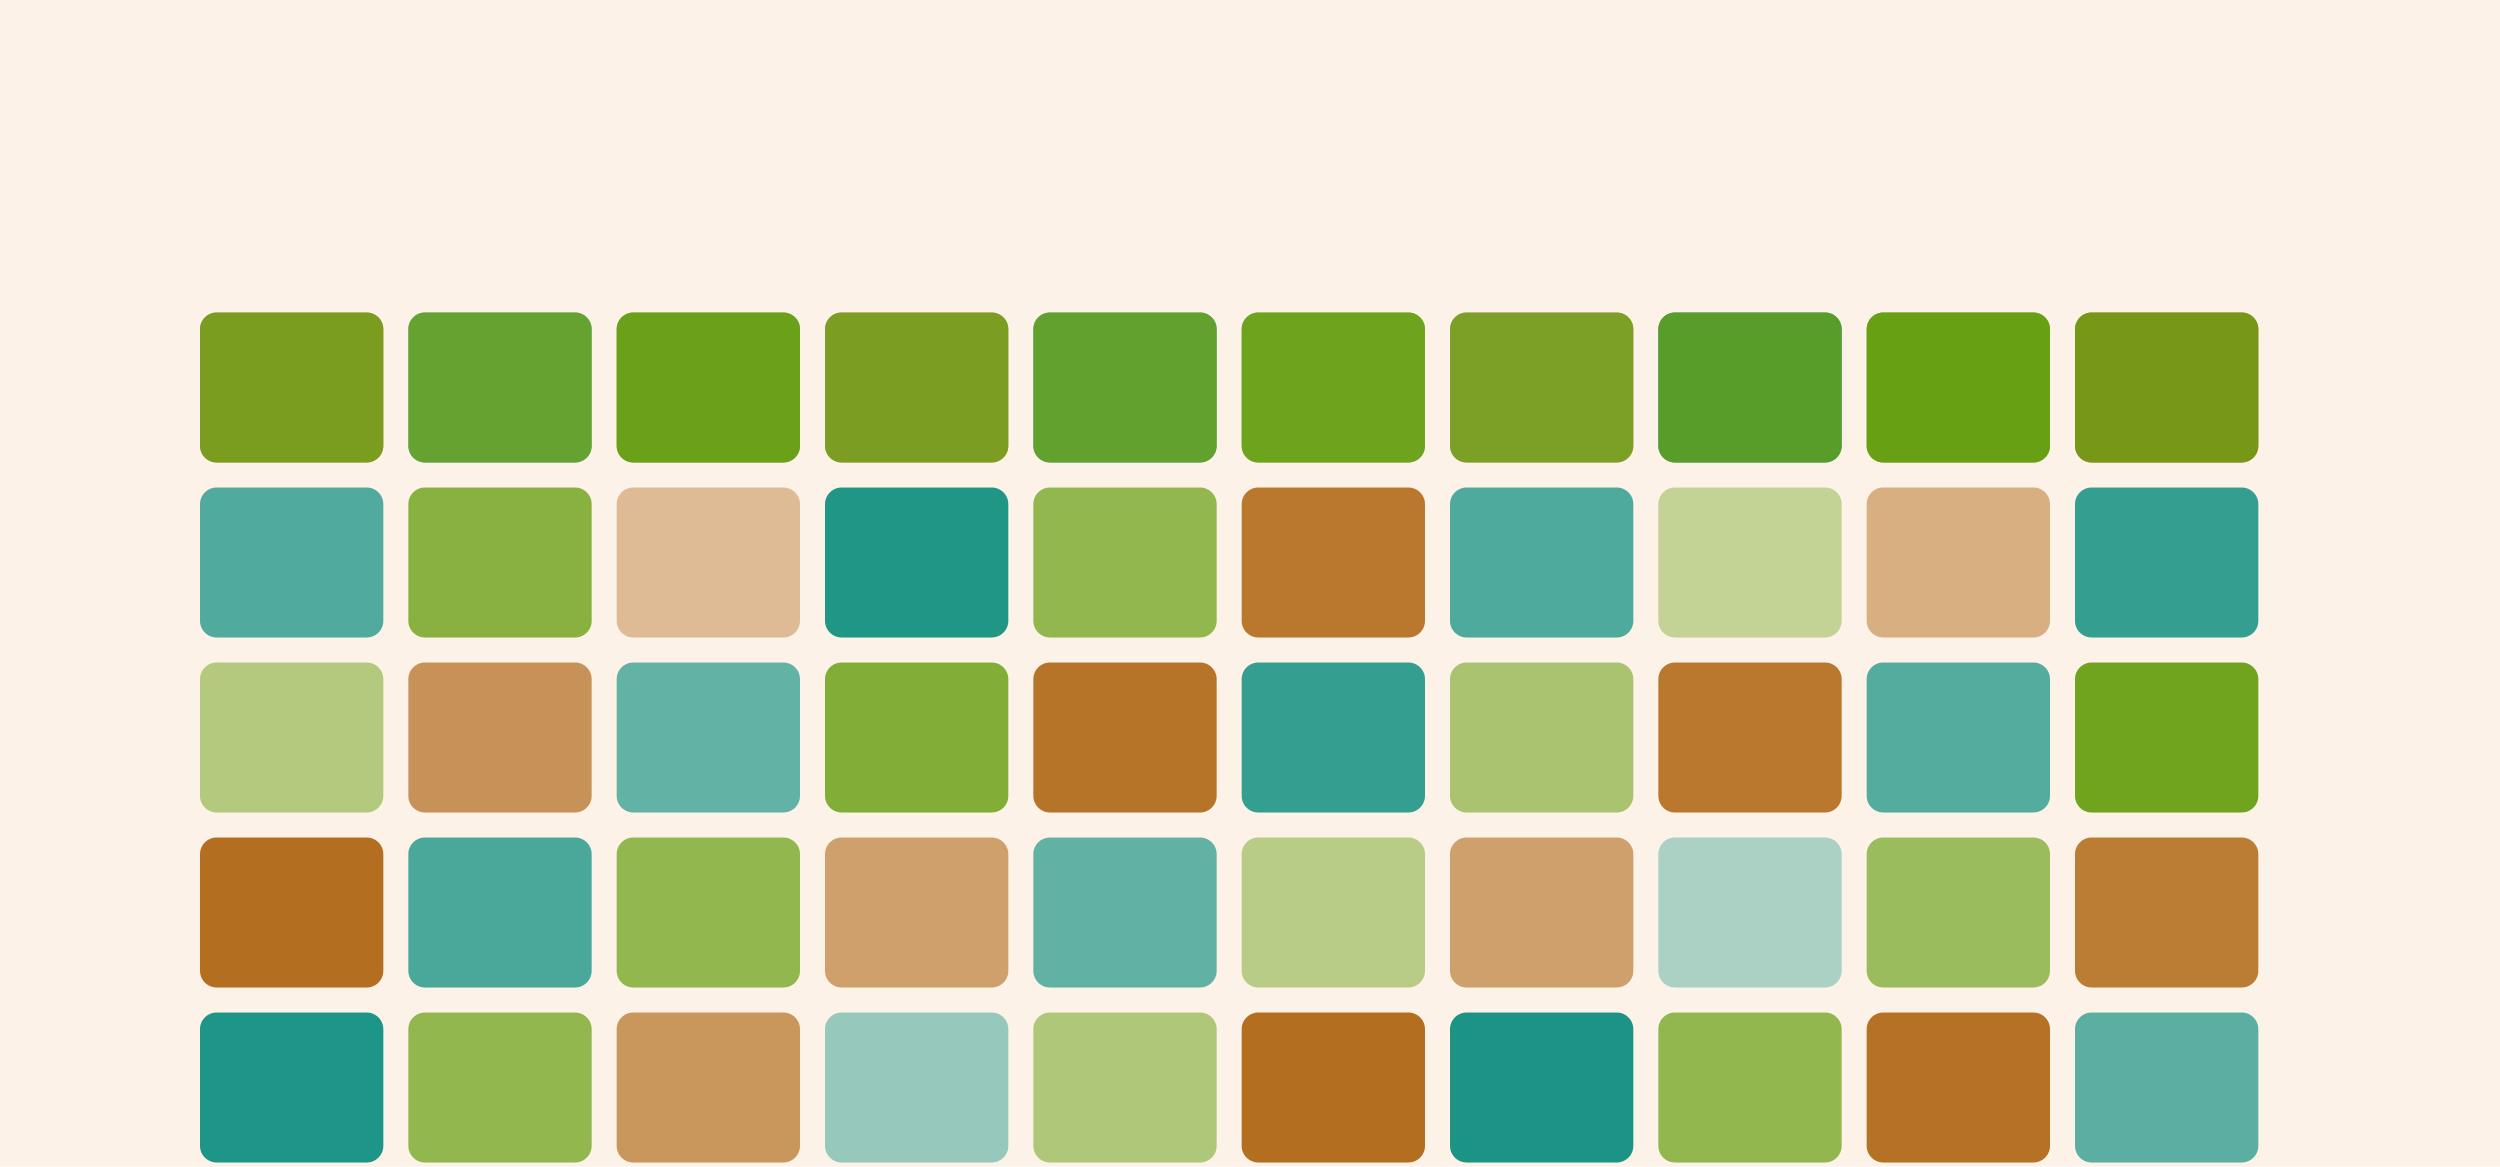
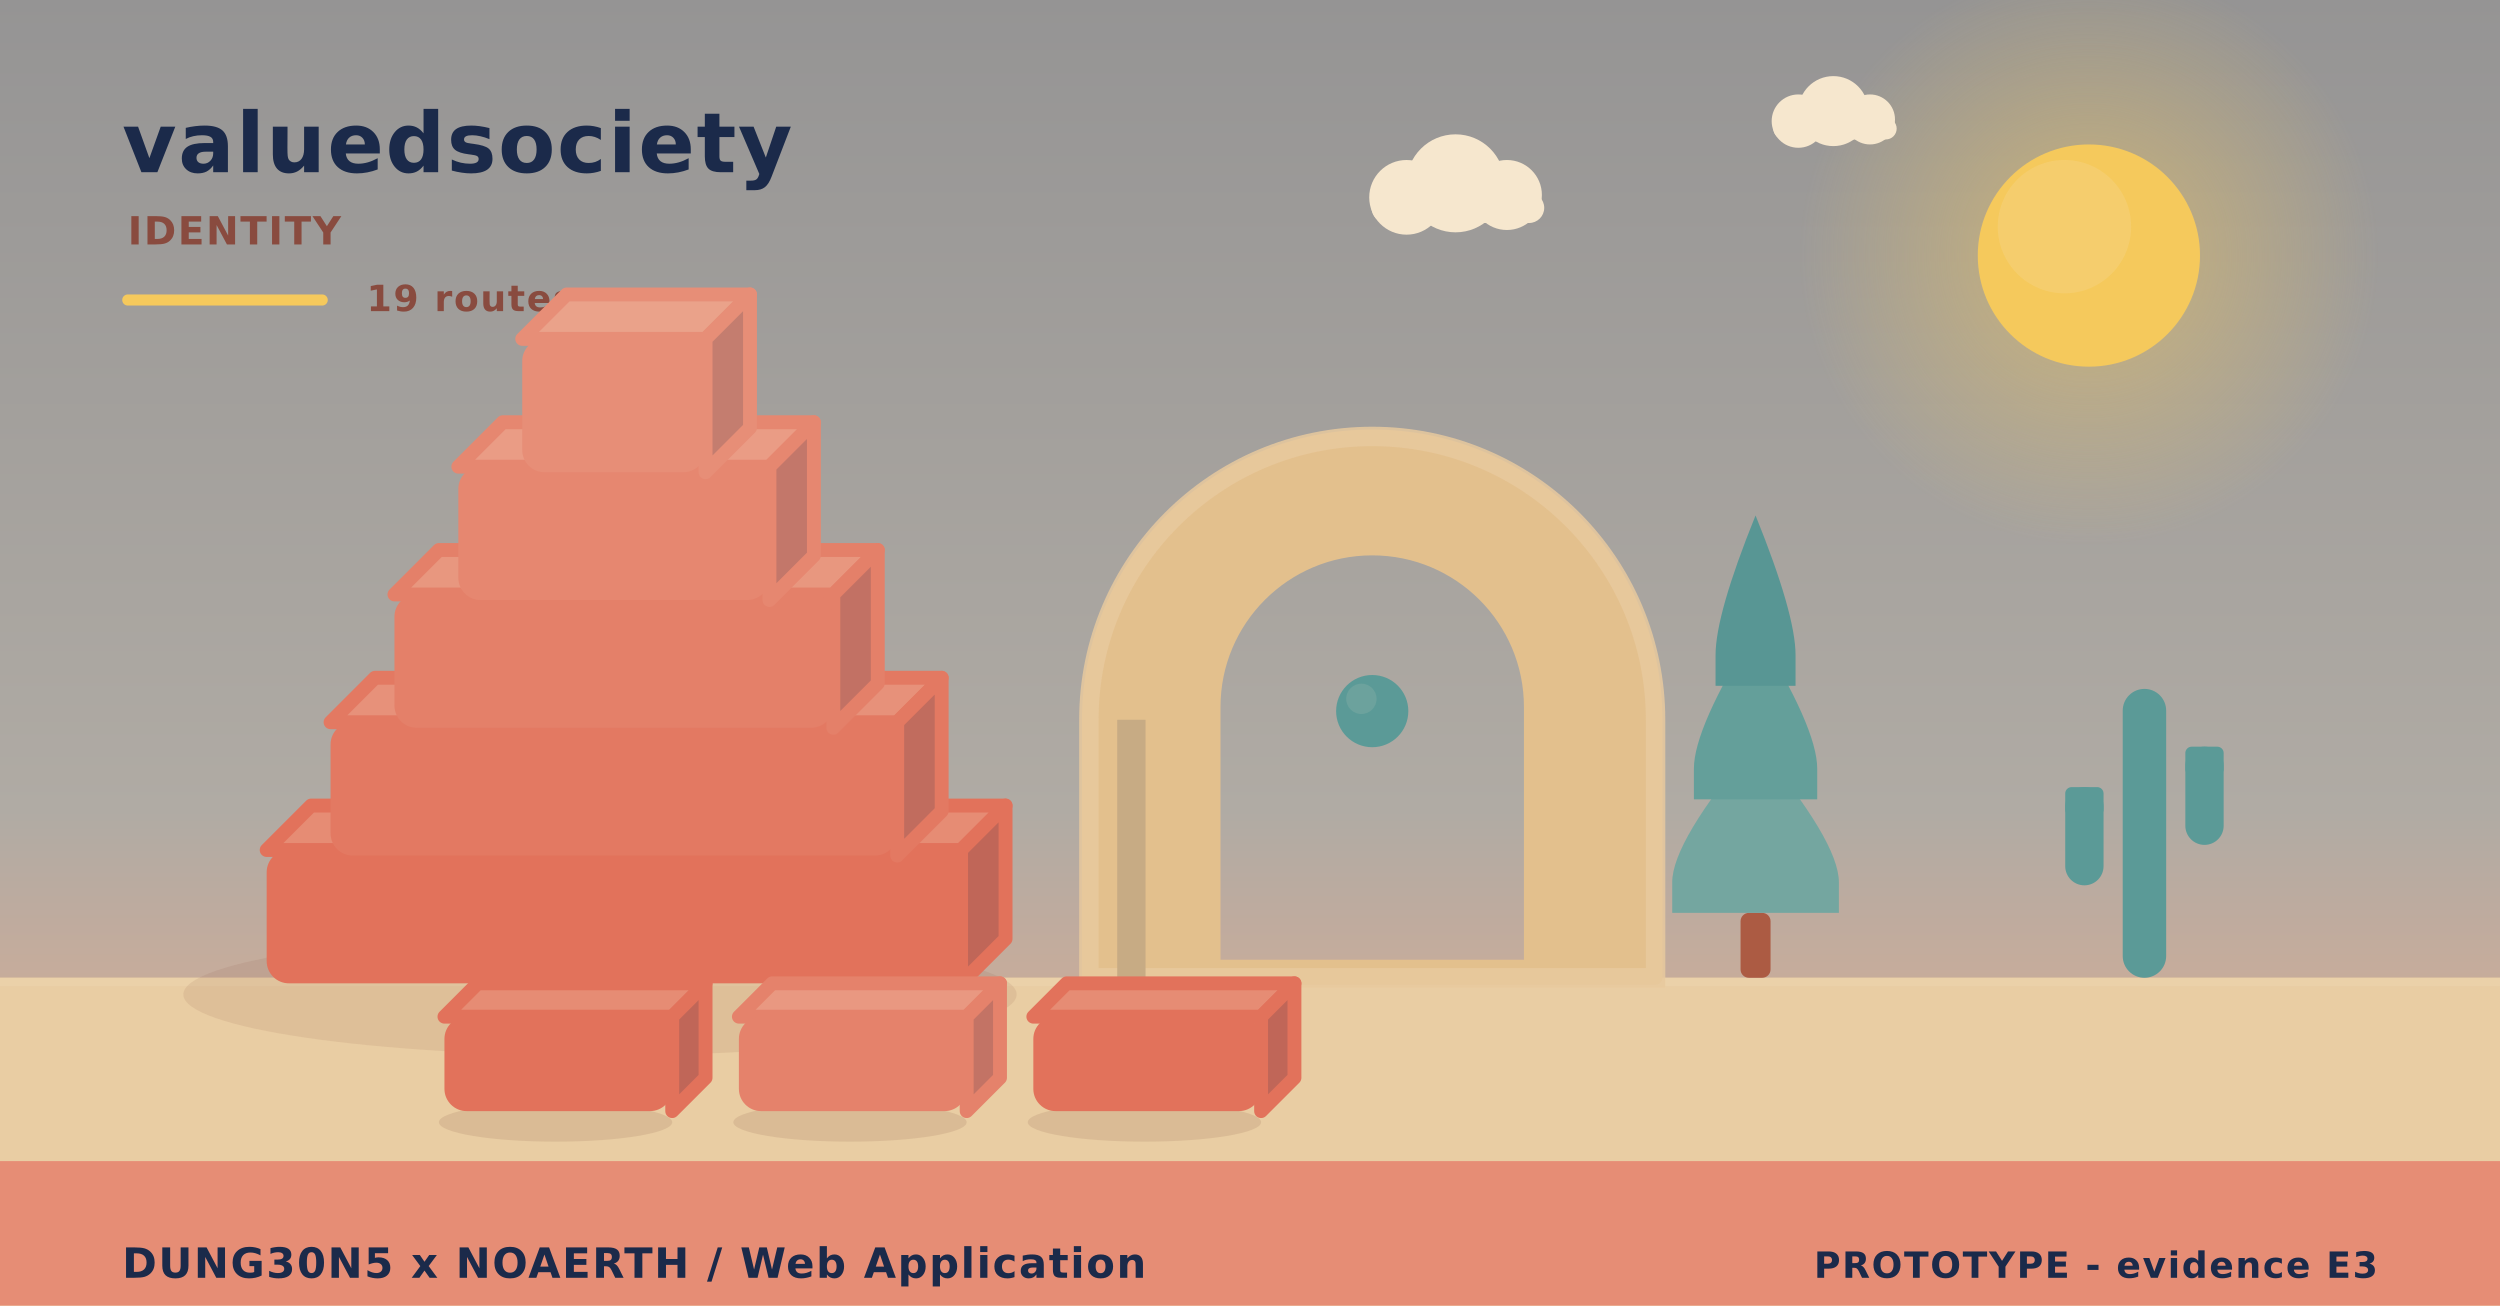
- <svg xmlns="http://www.w3.org/2000/svg" viewBox="0 0 1200 560" width="1200" height="560" role="img" aria-label="valuedsociety hero">
-   <rect width="1200" height="560" fill="#fdf2e8" />
-   <defs>
-     <linearGradient id="gh" x1="0" y1="0" x2="1" y2="1">
-       <stop offset="0%" stop-color="#a95d05" />
-       <stop offset="100%" stop-color="#109081" />
-     </linearGradient>
-   </defs>
-   <rect x="96.00" y="150.00" width="88.00" height="72.00" rx="8.00" fill="#a95d05" opacity="0.63" />
-   <rect x="196.00" y="150.00" width="88.00" height="72.00" rx="8.00" fill="#109081" opacity="0.67" />
-   <rect x="296.00" y="150.00" width="88.00" height="72.00" rx="8.00" fill="#679f11" opacity="0.85" />
-   <rect x="396.00" y="150.00" width="88.00" height="72.00" rx="8.00" fill="#a95d05" opacity="0.58" />
-   <rect x="496.00" y="150.00" width="88.00" height="72.00" rx="8.00" fill="#109081" opacity="0.71" />
-   <rect x="596.00" y="150.00" width="88.00" height="72.00" rx="8.00" fill="#679f11" opacity="0.74" />
-   <rect x="696.00" y="150.00" width="88.00" height="72.00" rx="8.00" fill="#a95d05" opacity="0.52" />
-   <rect x="796.00" y="150.00" width="88.00" height="72.00" rx="8.00" fill="#109081" opacity="0.93" />
-   <rect x="896.00" y="150.00" width="88.00" height="72.00" rx="8.00" fill="#679f11" opacity="0.94" />
-   <rect x="996.00" y="150.00" width="88.00" height="72.00" rx="8.00" fill="#a95d05" opacity="0.82" />
-   <rect x="96.00" y="234.00" width="88.00" height="72.00" rx="8.00" fill="#109081" opacity="0.73" />
-   <rect x="196.00" y="234.00" width="88.00" height="72.00" rx="8.00" fill="#679f11" opacity="0.78" />
-   <rect x="296.00" y="234.00" width="88.00" height="72.00" rx="8.00" fill="#a95d05" opacity="0.37" />
-   <rect x="396.00" y="234.00" width="88.00" height="72.00" rx="8.00" fill="#109081" opacity="0.93" />
-   <rect x="496.00" y="234.00" width="88.00" height="72.00" rx="8.00" fill="#679f11" opacity="0.71" />
-   <rect x="596.00" y="234.00" width="88.00" height="72.00" rx="8.00" fill="#a95d05" opacity="0.82" />
-   <rect x="696.00" y="234.00" width="88.00" height="72.00" rx="8.00" fill="#109081" opacity="0.74" />
-   <rect x="796.00" y="234.00" width="88.00" height="72.00" rx="8.00" fill="#679f11" opacity="0.39" />
-   <rect x="896.00" y="234.00" width="88.00" height="72.00" rx="8.00" fill="#a95d05" opacity="0.45" />
-   <rect x="996.00" y="234.00" width="88.00" height="72.00" rx="8.00" fill="#109081" opacity="0.85" />
-   <rect x="96.00" y="318.00" width="88.00" height="72.00" rx="8.00" fill="#679f11" opacity="0.49" />
-   <rect x="196.00" y="318.00" width="88.00" height="72.00" rx="8.00" fill="#a95d05" opacity="0.64" />
-   <rect x="296.00" y="318.00" width="88.00" height="72.00" rx="8.00" fill="#109081" opacity="0.65" />
-   <rect x="396.00" y="318.00" width="88.00" height="72.00" rx="8.00" fill="#679f11" opacity="0.82" />
-   <rect x="496.00" y="318.00" width="88.00" height="72.00" rx="8.00" fill="#a95d05" opacity="0.84" />
-   <rect x="596.00" y="318.00" width="88.00" height="72.00" rx="8.00" fill="#109081" opacity="0.85" />
-   <rect x="696.00" y="318.00" width="88.00" height="72.00" rx="8.00" fill="#679f11" opacity="0.56" />
-   <rect x="796.00" y="318.00" width="88.00" height="72.00" rx="8.00" fill="#a95d05" opacity="0.82" />
-   <rect x="896.00" y="318.00" width="88.00" height="72.00" rx="8.00" fill="#109081" opacity="0.71" />
-   <rect x="996.00" y="318.00" width="88.00" height="72.00" rx="8.00" fill="#679f11" opacity="0.94" />
-   <rect x="96.00" y="402.00" width="88.00" height="72.00" rx="8.00" fill="#a95d05" opacity="0.88" />
-   <rect x="196.00" y="402.00" width="88.00" height="72.00" rx="8.00" fill="#109081" opacity="0.76" />
-   <rect x="296.00" y="402.00" width="88.00" height="72.00" rx="8.00" fill="#679f11" opacity="0.71" />
-   <rect x="396.00" y="402.00" width="88.00" height="72.00" rx="8.00" fill="#a95d05" opacity="0.55" />
-   <rect x="496.00" y="402.00" width="88.00" height="72.00" rx="8.00" fill="#109081" opacity="0.66" />
-   <rect x="596.00" y="402.00" width="88.00" height="72.00" rx="8.00" fill="#679f11" opacity="0.46" />
-   <rect x="696.00" y="402.00" width="88.00" height="72.00" rx="8.00" fill="#a95d05" opacity="0.55" />
-   <rect x="796.00" y="402.00" width="88.00" height="72.00" rx="8.00" fill="#109081" opacity="0.35" />
-   <rect x="896.00" y="402.00" width="88.00" height="72.00" rx="8.00" fill="#679f11" opacity="0.65" />
-   <rect x="996.00" y="402.00" width="88.00" height="72.00" rx="8.00" fill="#a95d05" opacity="0.79" />
-   <rect x="96.00" y="486.00" width="88.00" height="72.00" rx="8.00" fill="#109081" opacity="0.94" />
-   <rect x="196.00" y="486.00" width="88.00" height="72.00" rx="8.00" fill="#679f11" opacity="0.71" />
-   <rect x="296.00" y="486.00" width="88.00" height="72.00" rx="8.00" fill="#a95d05" opacity="0.62" />
-   <rect x="396.00" y="486.00" width="88.00" height="72.00" rx="8.00" fill="#109081" opacity="0.43" />
-   <rect x="496.00" y="486.00" width="88.00" height="72.00" rx="8.00" fill="#679f11" opacity="0.52" />
-   <rect x="596.00" y="486.00" width="88.00" height="72.00" rx="8.00" fill="#a95d05" opacity="0.88" />
-   <rect x="696.00" y="486.00" width="88.00" height="72.00" rx="8.00" fill="#109081" opacity="0.95" />
-   <rect x="796.00" y="486.00" width="88.00" height="72.00" rx="8.00" fill="#679f11" opacity="0.71" />
-   <rect x="896.00" y="486.00" width="88.00" height="72.00" rx="8.00" fill="#a95d05" opacity="0.86" />
-   <rect x="996.00" y="486.00" width="88.00" height="72.00" rx="8.00" fill="#109081" opacity="0.68" />
+ <svg xmlns="http://www.w3.org/2000/svg" width="900" height="470" viewBox="0 0 900 470" role="img" aria-label="valuedsociety - identity">
+   <linearGradient id="skyh" x1="0" y1="0" x2="0" y2="1">
+     <stop offset="0" stop-color="#959494" />
+     <stop offset="0.62" stop-color="#b0aba4" />
+     <stop offset="1" stop-color="#f3ad8a" />
+   </linearGradient>
+   <rect width="900" height="470" fill="url(#skyh)" />
+   <radialGradient id="sunh">
+     <stop offset="0.35" stop-color="#f5c95c" stop-opacity="0.34" />
+     <stop offset="1" stop-color="#f5c95c" stop-opacity="0" />
+   </radialGradient>
+   <circle cx="752" cy="92" r="104" fill="url(#sunh)" />
+   <circle cx="752" cy="92" r="40" fill="#f5c95c" />
+   <circle cx="743.2" cy="81.6" r="24" fill="#f5d27e" opacity="0.5" />
  <g>
-     <rect x="96.00" y="150.00" width="88.00" height="72.00" rx="8.00" fill="#679f11" opacity="0.80" />
-     <animate attributeName="opacity" values="0.25;1.0;0.25" dur="7.733s" begin="3.8s" repeatCount="indefinite" />
+     <circle cx="524" cy="66" r="17.64" fill="#f6e7ce" />
+     <circle cx="506.36" cy="71.04" r="13.44" fill="#f6e7ce" />
+     <circle cx="542.48" cy="70.2" r="12.6" fill="#f6e7ce" />
+     <rect x="493.76" y="69.36" width="62.16" height="10.92" rx="5.46" fill="#f6e7ce" />
+     <animateTransform attributeName="transform" type="translate" values="0 0;24 0;0 0" dur="36s" begin="0s" repeatCount="indefinite" />
  </g>
  <g>
-     <rect x="196.00" y="150.00" width="88.00" height="72.00" rx="8.00" fill="#679f11" opacity="0.80" />
-     <animate attributeName="opacity" values="0.25;1.0;0.25" dur="7.733s" begin="4.12s" repeatCount="indefinite" />
+     <circle cx="660" cy="40" r="12.6" fill="#f6e7ce" />
+     <circle cx="647.4" cy="43.6" r="9.6" fill="#f6e7ce" />
+     <circle cx="673.2" cy="43" r="9" fill="#f6e7ce" />
+     <rect x="638.4" y="42.4" width="44.4" height="7.8" rx="3.9" fill="#f6e7ce" />
+     <animateTransform attributeName="transform" type="translate" values="0 0;-18 0;0 0" dur="46s" begin="3s" repeatCount="indefinite" />
+   </g>
+   <rect x="0" y="352" width="900" height="118" fill="#e9cda3" />
+   <rect x="0" y="352" width="900" height="3" fill="#ebd1a9" />
+   <text x="44" y="62" font-family="Verdana,DejaVu Sans,sans-serif" font-size="30" font-weight="700" letter-spacing="0.6" fill="#1b2a4a" text-anchor="start">valuedsociety</text>
+   <text x="46" y="88" font-family="Verdana,DejaVu Sans,sans-serif" font-size="14" font-weight="700" letter-spacing="0.6" fill="#894b3f" text-anchor="start">IDENTITY</text>
+   <rect x="44" y="106" width="74" height="4" rx="2" fill="#f5c95c" />
+   <text x="132" y="112" font-family="Verdana,DejaVu Sans,sans-serif" font-size="13" font-weight="700" letter-spacing="0.6" fill="#894b3f" text-anchor="start">19 routes</text>
+   <ellipse cx="216" cy="358" rx="150" ry="22" fill="rgba(138,90,68,0.11)" />
+   <g>
+     <path d="M96,306 L346,306 L362,290 L112,290 Z" fill="#e68c74" stroke="#e2725b" stroke-width="5" stroke-linejoin="round" />
+     <path d="M346,306 L362,290 L362,338 L346,354 Z" fill="#c06658" stroke="#e2725b" stroke-width="5" stroke-linejoin="round" />
+     <rect x="96" y="306" width="250" height="48" rx="8" fill="#e2725b" />
+     <animateTransform attributeName="transform" type="translate" values="0 10;0 0" dur="0.9s" begin="0s" fill="freeze" />
  </g>
  <g>
-     <rect x="296.00" y="150.00" width="88.00" height="72.00" rx="8.00" fill="#679f11" opacity="0.80" />
-     <animate attributeName="opacity" values="0.25;1.0;0.25" dur="7.733s" begin="4.44s" repeatCount="indefinite" />
+     <path d="M119,260 L323,260 L339,244 L135,244 Z" fill="#e7917a" stroke="#e37962" stroke-width="5" stroke-linejoin="round" />
+     <path d="M323,260 L339,244 L339,292 L323,308 Z" fill="#c16c5e" stroke="#e37962" stroke-width="5" stroke-linejoin="round" />
+     <rect x="119" y="260" width="204" height="48" rx="8" fill="#e37962" />
+     <animateTransform attributeName="transform" type="translate" values="0 10;0 0" dur="0.9s" begin="0.28s" fill="freeze" />
  </g>
  <g>
-     <rect x="396.00" y="150.00" width="88.00" height="72.00" rx="8.00" fill="#679f11" opacity="0.80" />
-     <animate attributeName="opacity" values="0.25;1.0;0.25" dur="7.733s" begin="4.76s" repeatCount="indefinite" />
+     <path d="M142,214 L300,214 L316,198 L158,198 Z" fill="#e8977f" stroke="#e48069" stroke-width="5" stroke-linejoin="round" />
+     <path d="M300,214 L316,198 L316,246 L300,262 Z" fill="#c27164" stroke="#e48069" stroke-width="5" stroke-linejoin="round" />
+     <rect x="142" y="214" width="158" height="48" rx="8" fill="#e48069" />
+     <animateTransform attributeName="transform" type="translate" values="0 10;0 0" dur="0.9s" begin="0.56s" fill="freeze" />
  </g>
  <g>
-     <rect x="496.00" y="150.00" width="88.00" height="72.00" rx="8.00" fill="#679f11" opacity="0.80" />
-     <animate attributeName="opacity" values="0.25;1.0;0.25" dur="7.733s" begin="5.08s" repeatCount="indefinite" />
+     <path d="M165,168 L277,168 L293,152 L181,152 Z" fill="#ea9c85" stroke="#e68770" stroke-width="5" stroke-linejoin="round" />
+     <path d="M277,168 L293,152 L293,200 L277,216 Z" fill="#c3776a" stroke="#e68770" stroke-width="5" stroke-linejoin="round" />
+     <rect x="165" y="168" width="112" height="48" rx="8" fill="#e68770" />
+     <animateTransform attributeName="transform" type="translate" values="0 10;0 0" dur="0.9s" begin="0.84s" fill="freeze" />
  </g>
  <g>
-     <rect x="596.00" y="150.00" width="88.00" height="72.00" rx="8.00" fill="#679f11" opacity="0.80" />
-     <animate attributeName="opacity" values="0.25;1.0;0.25" dur="7.733s" begin="5.4s" repeatCount="indefinite" />
+     <path d="M188,122 L254,122 L270,106 L204,106 Z" fill="#eaa28a" stroke="#e78e77" stroke-width="5" stroke-linejoin="round" />
+     <path d="M254,122 L270,106 L270,154 L254,170 Z" fill="#c47d6f" stroke="#e78e77" stroke-width="5" stroke-linejoin="round" />
+     <rect x="188" y="122" width="66" height="48" rx="8" fill="#e78e77" />
+     <animateTransform attributeName="transform" type="translate" values="0 10;0 0" dur="0.9s" begin="1.12s" fill="freeze" />
  </g>
+   <path d="M392,352 L392,259.12 A102,102 0 0 1 596,259.12 L596,352 Z M436.88,348 L436.88,254.55 A57.12,57.12 0 0 1 551.12,254.55 L551.12,348 Z" fill="#e3c08d" fill-rule="evenodd" stroke="#e3c08d" stroke-width="5" stroke-linejoin="round" />
+   <path d="M392,352 L392,259.12 A102,102 0 0 1 596,259.12 L596,352 Z" fill="none" stroke="#e8c99d" stroke-width="7" stroke-linecap="round" opacity="0.85" />
+   <rect x="402.2" y="259.12" width="10.2" height="92.88" fill="#c7ab84" />
  <g>
-     <rect x="696.00" y="150.00" width="88.00" height="72.00" rx="8.00" fill="#679f11" opacity="0.80" />
-     <animate attributeName="opacity" values="0.25;1.0;0.25" dur="7.733s" begin="5.72s" repeatCount="indefinite" />
+     <circle cx="494" cy="256" r="13" fill="#5b9a97" />
+     <circle cx="490.1" cy="251.58" r="5.46" fill="#7aa9a2" opacity="0.55" />
+     <animate attributeName="opacity" values="0.78;1;0.78" dur="5.2s" begin="0s" repeatCount="indefinite" />
  </g>
+   <rect x="626.6" y="328.64" width="10.8" height="23.36" rx="3" fill="#ac5b43" />
+   <path d="M632,267.32 Q602,302.89 602,317.6 Q602,328.64 602,328.64 L662,328.64 Q662,328.64 662,317.6 Q662,302.89 632,267.32 Z" fill="#74a6a0" />
+   <path d="M632,226.44 Q609.8,262.01 609.8,276.72 Q609.8,287.76 609.8,287.76 L654.2,287.76 Q654.2,287.76 654.2,276.72 Q654.2,262.01 632,226.44 Z" fill="#649f9a" />
+   <path d="M632,185.56 Q617.6,221.13 617.6,235.84 Q617.6,246.88 617.6,246.88 L646.4,246.88 Q646.4,246.88 646.4,235.84 Q646.4,221.13 632,185.56 Z" fill="#589694" />
+   <rect x="764.18" y="248" width="15.64" height="104" rx="7.82" fill="#5b9a97" />
+   <rect x="743.48" y="283.36" width="13.8" height="35.36" rx="6.9" fill="#5b9a97" />
+   <rect x="743.48" y="283.36" width="13.8" height="10.4" rx="2.3" fill="#5b9a97" />
+   <rect x="786.72" y="268.8" width="13.8" height="35.36" rx="6.9" fill="#5b9a97" />
+   <rect x="786.72" y="268.8" width="13.8" height="10.4" rx="2.3" fill="#5b9a97" />
+   <ellipse cx="200" cy="404" rx="42" ry="7" fill="rgba(138,90,68,0.15)" />
  <g>
-     <rect x="796.00" y="150.00" width="88.00" height="72.00" rx="8.00" fill="#679f11" opacity="0.80" />
-     <animate attributeName="opacity" values="0.25;1.0;0.25" dur="7.733s" begin="6.04s" repeatCount="indefinite" />
+     <path d="M160,366 L242,366 L254,354 L172,354 Z" fill="#e68c74" stroke="#e2725b" stroke-width="5" stroke-linejoin="round" />
+     <path d="M242,366 L254,354 L254,388 L242,400 Z" fill="#c06658" stroke="#e2725b" stroke-width="5" stroke-linejoin="round" />
+     <rect x="160" y="366" width="82" height="34" rx="8" fill="#e2725b" />
+     <animateTransform attributeName="transform" type="translate" values="0 10;0 0" dur="0.7s" begin="0.8s" fill="freeze" />
  </g>
+   <ellipse cx="306" cy="404" rx="42" ry="7" fill="rgba(138,90,68,0.15)" />
  <g>
-     <rect x="896.00" y="150.00" width="88.00" height="72.00" rx="8.00" fill="#679f11" opacity="0.80" />
-     <animate attributeName="opacity" values="0.25;1.0;0.25" dur="7.733s" begin="6.36s" repeatCount="indefinite" />
+     <path d="M266,366 L348,366 L360,354 L278,354 Z" fill="#e99881" stroke="#e5826b" stroke-width="5" stroke-linejoin="round" />
+     <path d="M348,366 L360,354 L360,388 L348,400 Z" fill="#c37365" stroke="#e5826b" stroke-width="5" stroke-linejoin="round" />
+     <rect x="266" y="366" width="82" height="34" rx="8" fill="#e5826b" />
+     <animateTransform attributeName="transform" type="translate" values="0 10;0 0" dur="0.7s" begin="0.95s" fill="freeze" />
  </g>
+   <ellipse cx="412" cy="404" rx="42" ry="7" fill="rgba(138,90,68,0.15)" />
  <g>
-     <rect x="996.00" y="150.00" width="88.00" height="72.00" rx="8.00" fill="#679f11" opacity="0.80" />
-     <animate attributeName="opacity" values="0.25;1.0;0.25" dur="7.733s" begin="6.68s" repeatCount="indefinite" />
+     <path d="M372,366 L454,366 L466,354 L384,354 Z" fill="#e68c74" stroke="#e2725b" stroke-width="5" stroke-linejoin="round" />
+     <path d="M454,366 L466,354 L466,388 L454,400 Z" fill="#c06658" stroke="#e2725b" stroke-width="5" stroke-linejoin="round" />
+     <rect x="372" y="366" width="82" height="34" rx="8" fill="#e2725b" />
+     <animateTransform attributeName="transform" type="translate" values="0 10;0 0" dur="0.7s" begin="1.1s" fill="freeze" />
  </g>
+   <rect x="0" y="418" width="900" height="52" rx="0" fill="#e68972" opacity="0.94" />
+   <text x="44" y="460" font-family="Verdana,DejaVu Sans,sans-serif" font-size="15" font-weight="700" letter-spacing="0.6" fill="#1b2a4a" text-anchor="start">DUNG30N5 x NOAERTH  /  Web Application</text>
+   <text x="856" y="460" font-family="Verdana,DejaVu Sans,sans-serif" font-size="13" font-weight="700" letter-spacing="0.6" fill="#1b2a4a" text-anchor="end">PROTOTYPE  -  evidence E3</text>
</svg>
